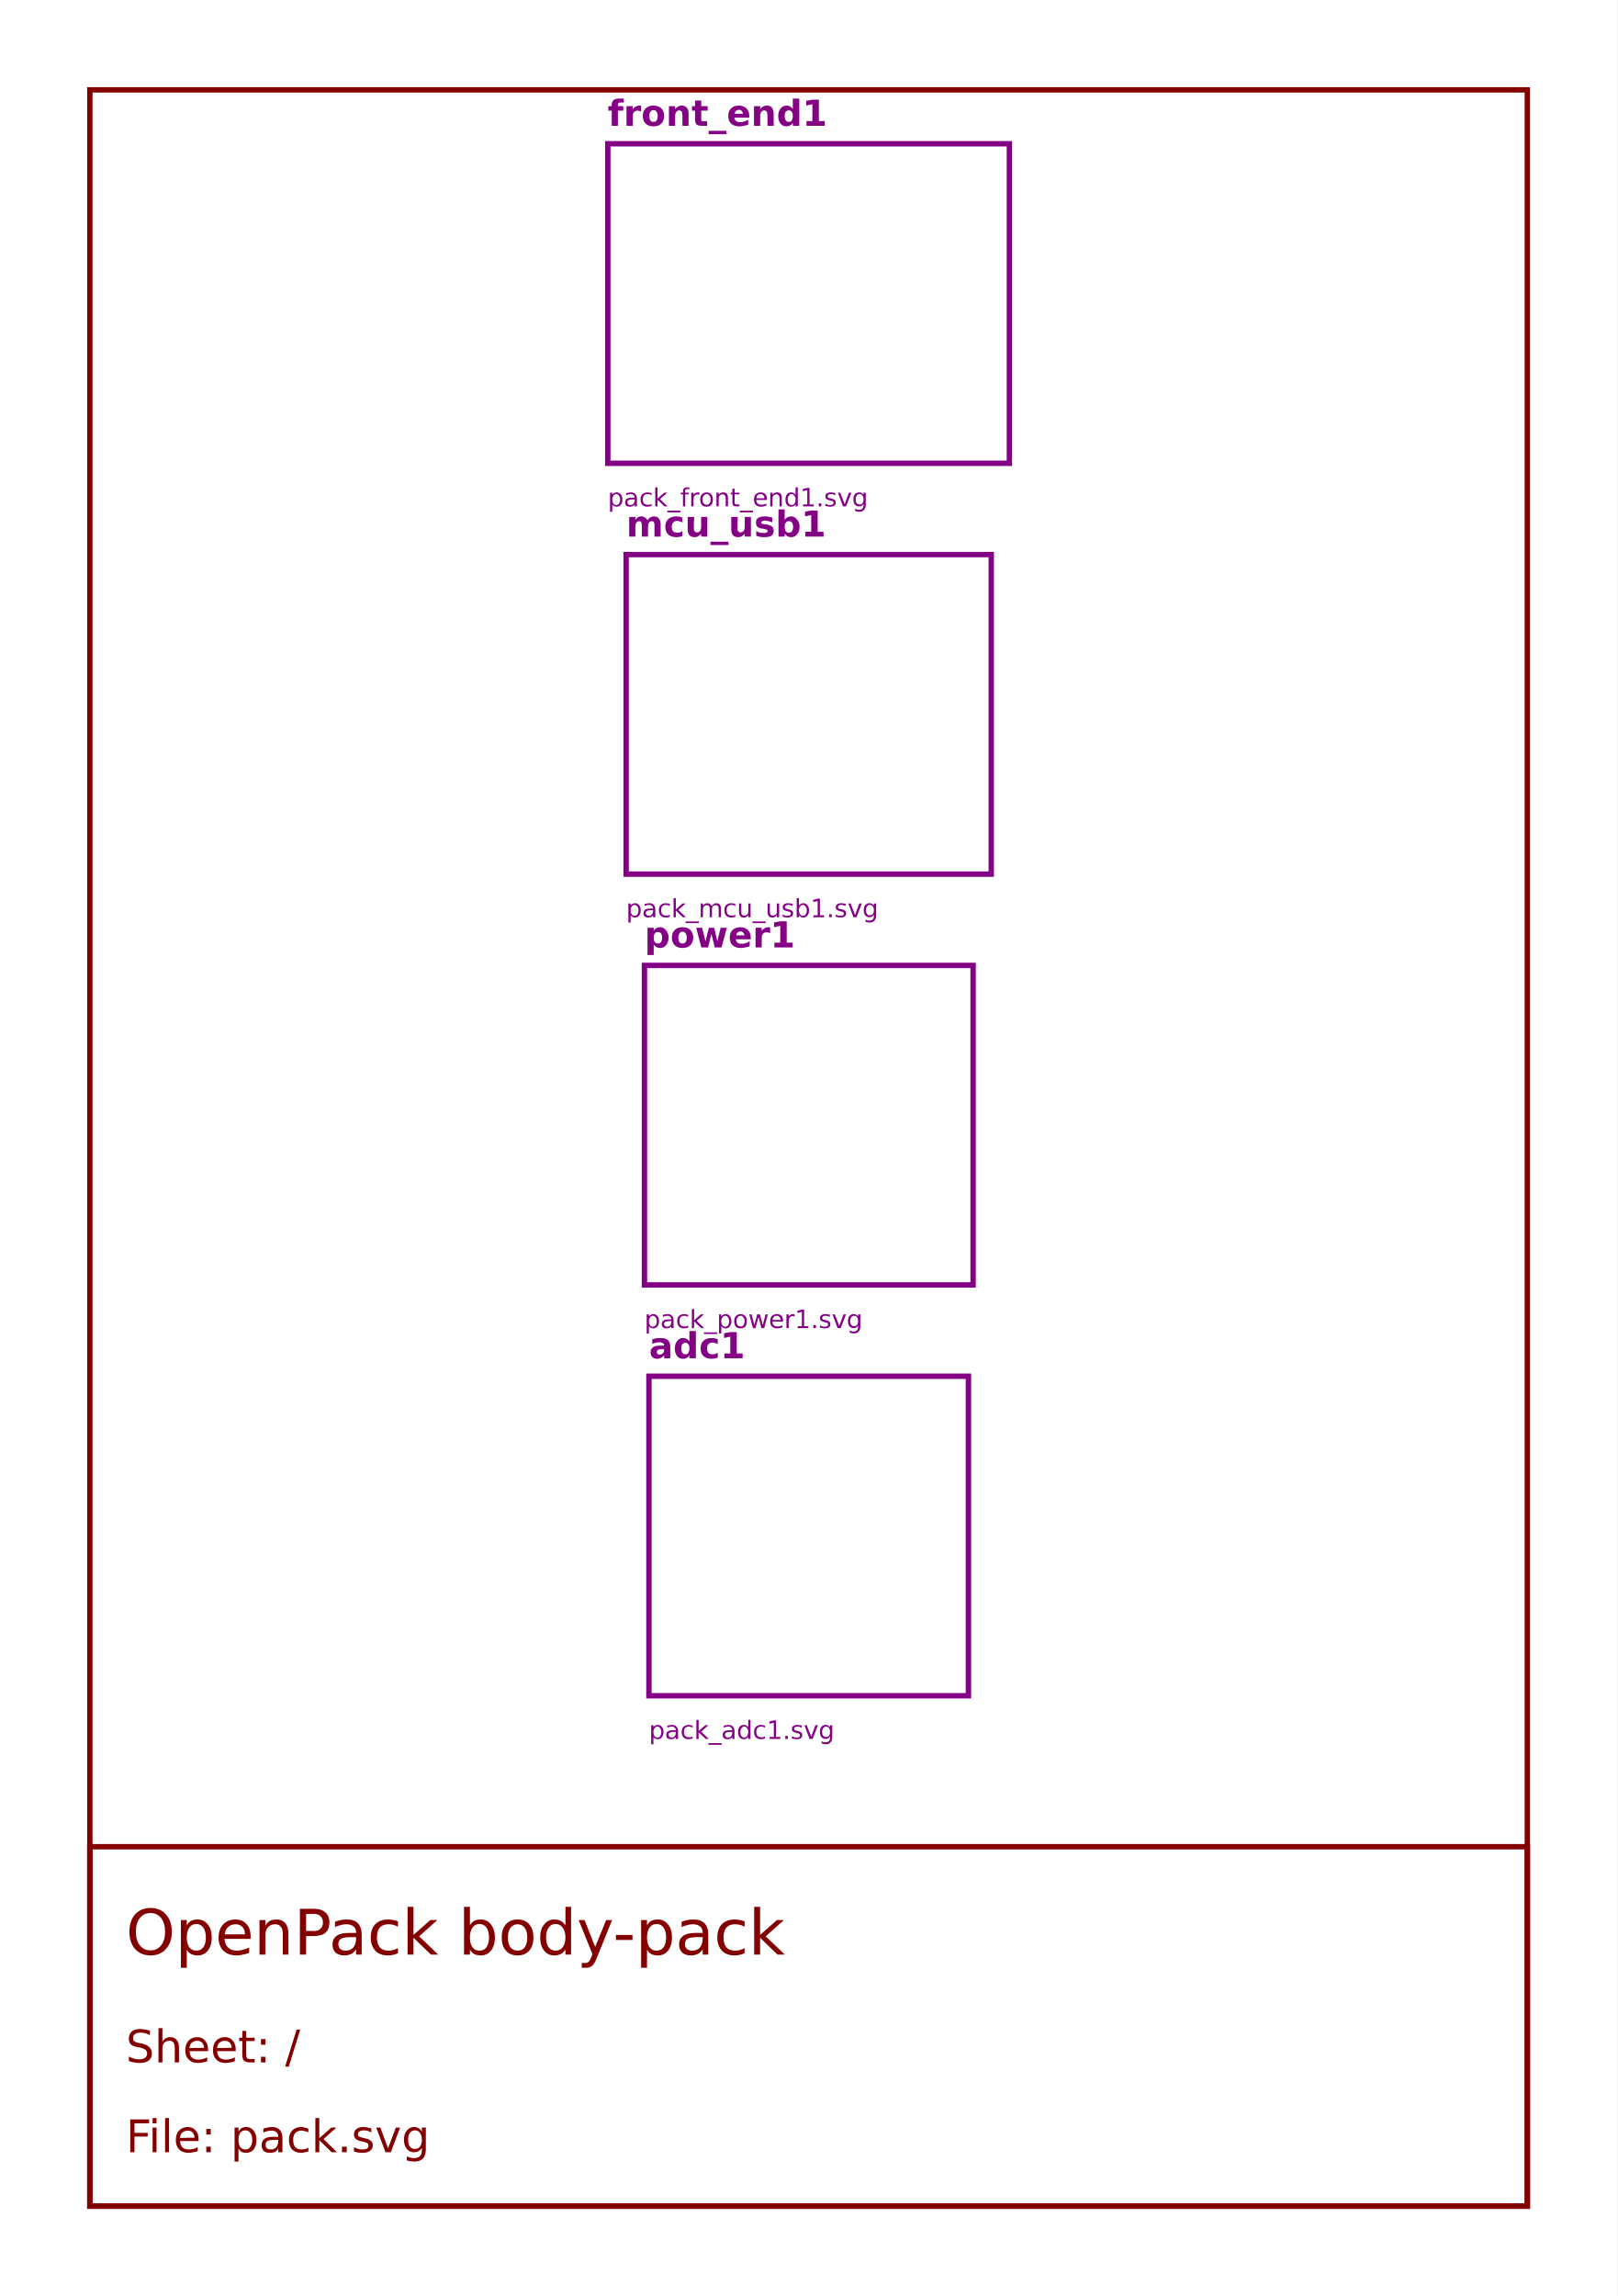
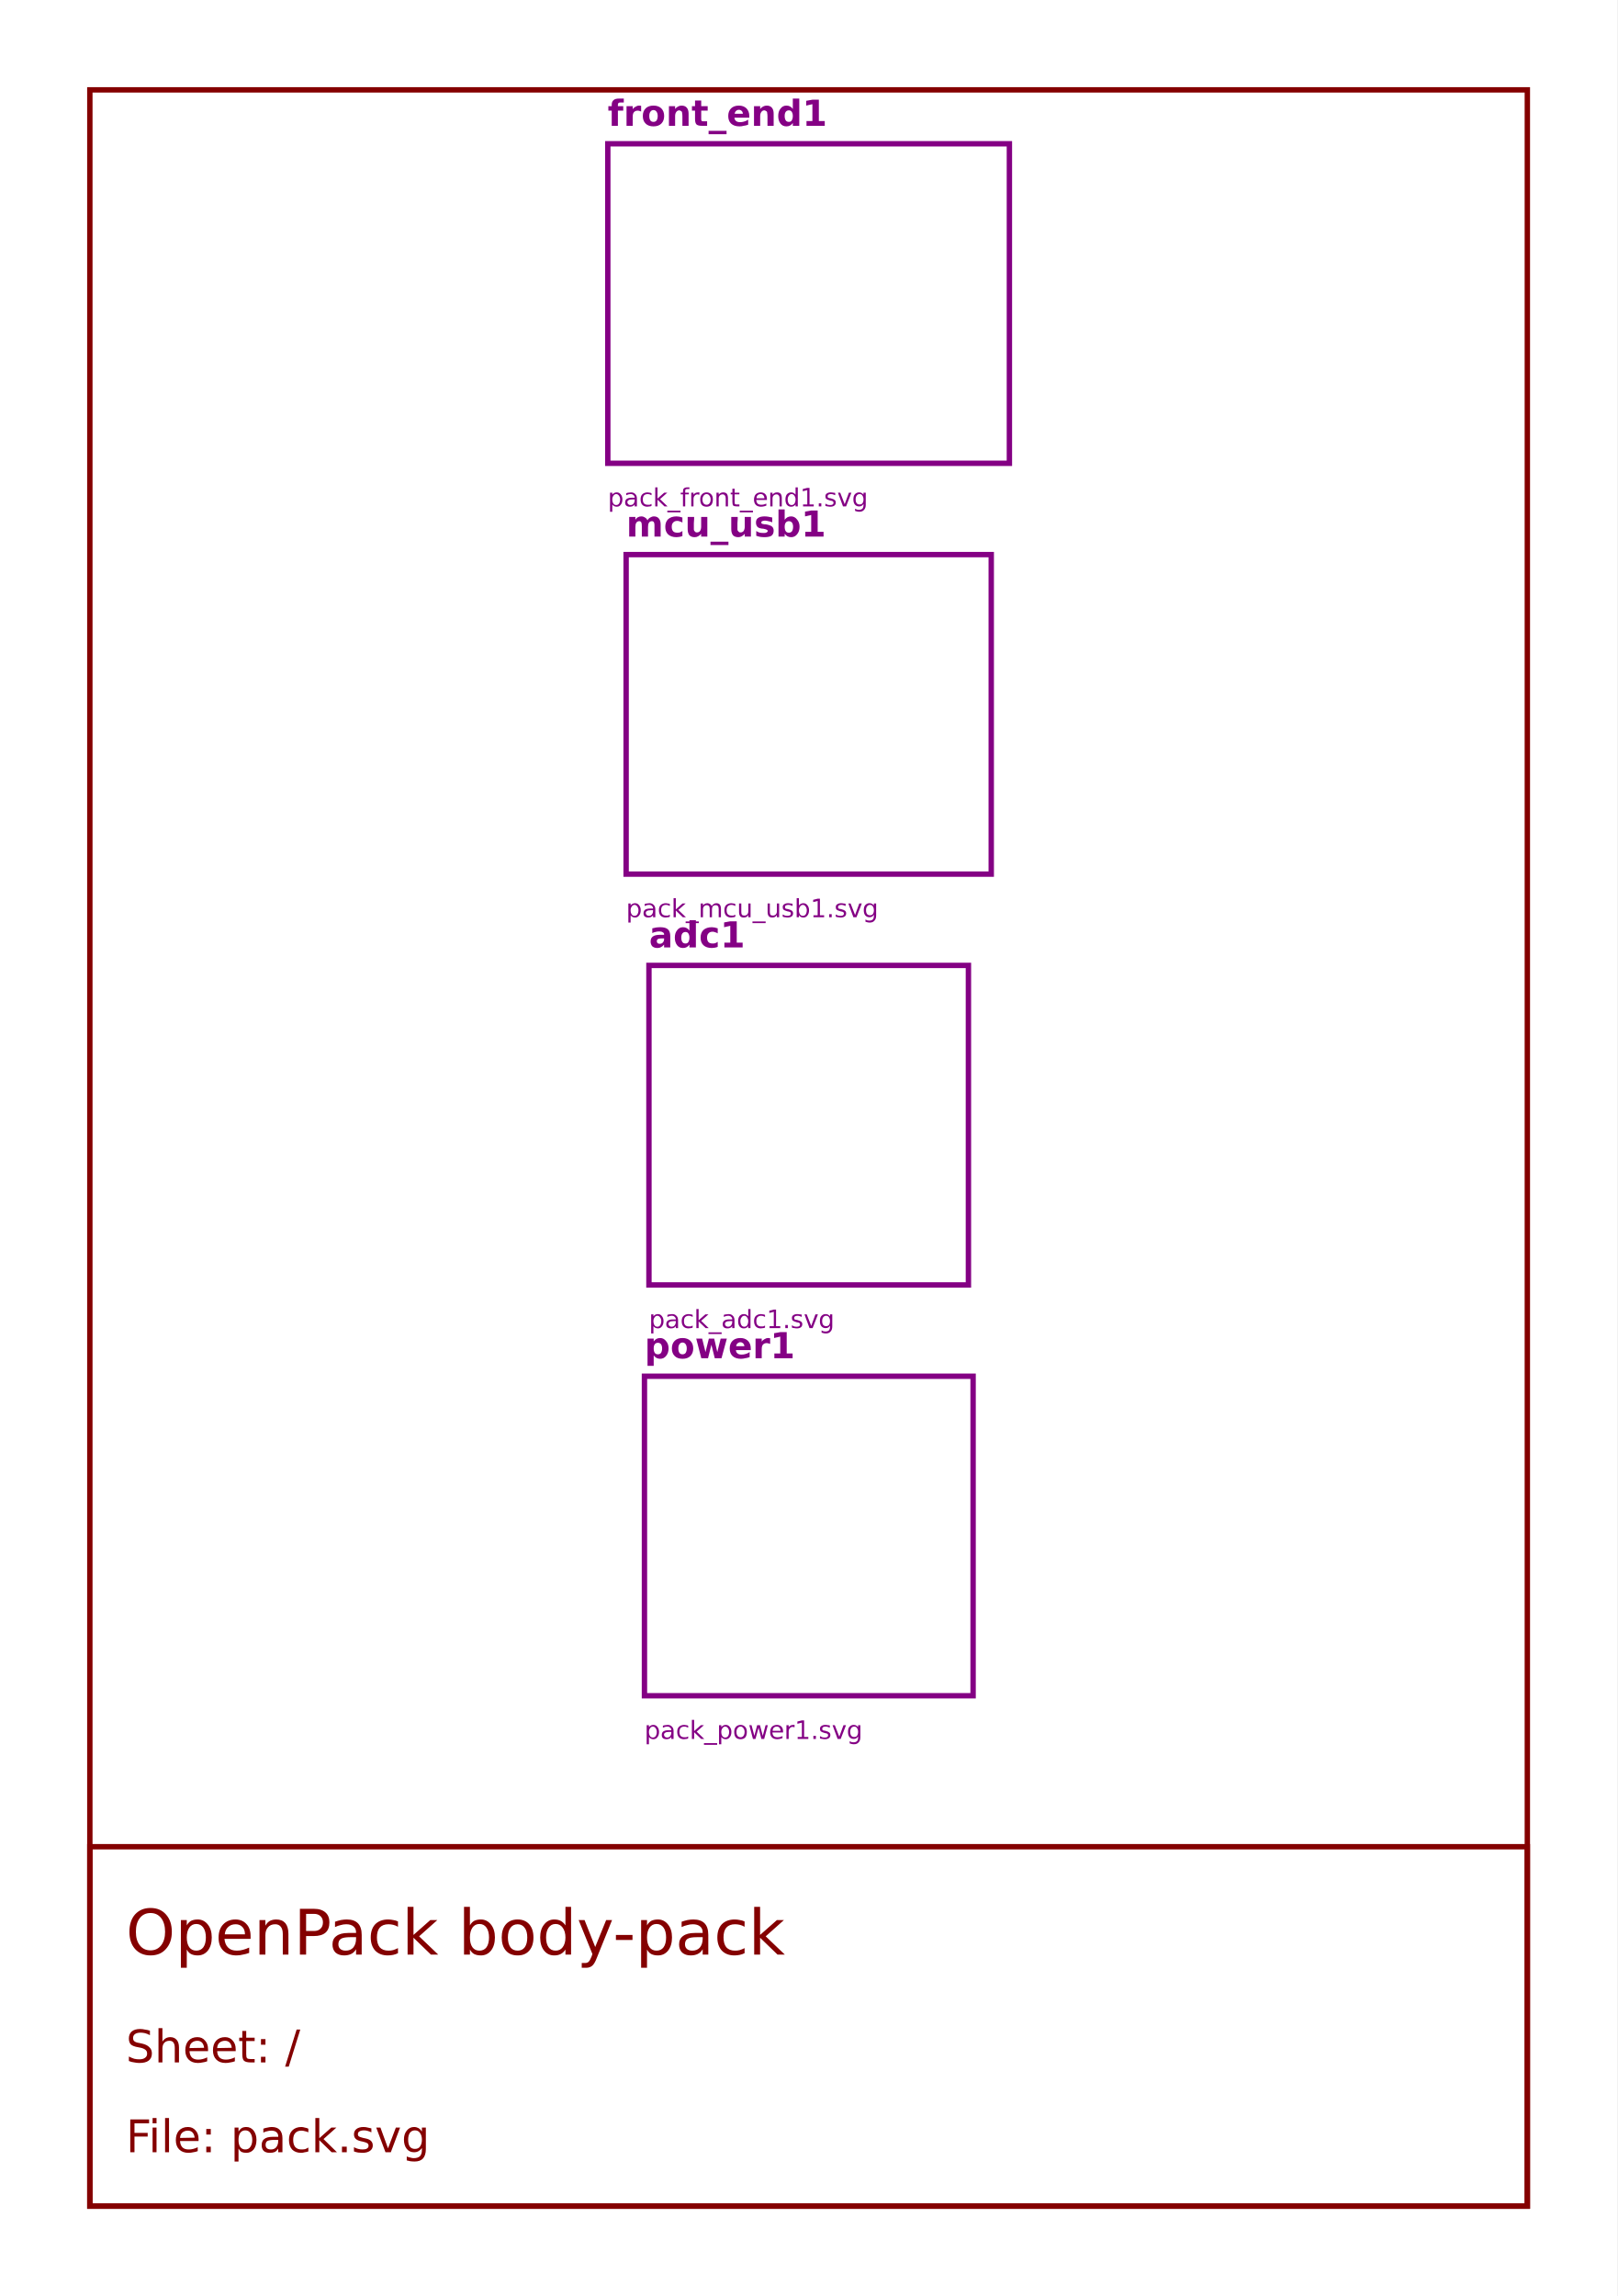
<svg xmlns="http://www.w3.org/2000/svg" width="90.000mm" height="127.760mm" viewBox="0 0 90.000 127.760">
  <style>
  text { font-family: "DejaVu Sans", Verdana, Arial, sans-serif; }
  a { cursor: pointer; }
  g.sheet:hover rect { stroke-width: 0.6; }
</style>
  <rect width="90.000" height="127.760" style="fill:#FFFFFF" />
  <g class="frame">
    <rect x="5.0" y="5.000" width="80.000" height="117.760" style="stroke:#840000; stroke-width:0.3; fill:none" />
    <rect x="5.000" y="102.760" width="80.0" height="20.0" style="stroke:#840000; stroke-width:0.3; fill:none" />
    <text x="7.000" y="108.760" style="font-size:3.5px; fill:#840000">OpenPack body-pack</text>
    <text x="7.000" y="114.760" style="font-size:2.5px; fill:#840000">Sheet: /</text>
    <text x="7.000" y="119.760" style="font-size:2.5px; fill:#840000">File: pack.svg</text>
  </g>
  <g transform="translate(-103.585 -54.230)">
    <a href="pack_power1.svg" target="_top">
      <g class="sheet">
-         <rect x="139.450" y="107.950" width="18.290" height="17.780" style="stroke:#840084; stroke-width:0.3; fill:#FFFFFF" />
-         <text x="139.450" y="106.950" style="font-size:2.0px; fill:#840084; font-weight:bold" text-anchor="start">power1</text>
-         <text x="139.450" y="128.130" style="font-size:1.4px; fill:#840084" text-anchor="start">pack_power1.svg</text>
+         <rect x="139.450" y="130.810" width="18.290" height="17.780" style="stroke:#840084; stroke-width:0.3; fill:#FFFFFF" />
+         <text x="139.450" y="129.810" style="font-size:2.0px; fill:#840084; font-weight:bold" text-anchor="start">power1</text>
+         <text x="139.450" y="150.990" style="font-size:1.4px; fill:#840084" text-anchor="start">pack_power1.svg</text>
      </g>
    </a>
    <a href="pack_front_end1.svg" target="_top">
      <g class="sheet">
        <rect x="137.410" y="62.230" width="22.350" height="17.780" style="stroke:#840084; stroke-width:0.3; fill:#FFFFFF" />
        <text x="137.410" y="61.230" style="font-size:2.0px; fill:#840084; font-weight:bold" text-anchor="start">front_end1</text>
        <text x="137.410" y="82.410" style="font-size:1.4px; fill:#840084" text-anchor="start">pack_front_end1.svg</text>
      </g>
    </a>
    <a href="pack_adc1.svg" target="_top">
      <g class="sheet">
-         <rect x="139.700" y="130.810" width="17.780" height="17.780" style="stroke:#840084; stroke-width:0.3; fill:#FFFFFF" />
-         <text x="139.700" y="129.810" style="font-size:2.0px; fill:#840084; font-weight:bold" text-anchor="start">adc1</text>
-         <text x="139.700" y="150.990" style="font-size:1.4px; fill:#840084" text-anchor="start">pack_adc1.svg</text>
+         <rect x="139.700" y="107.950" width="17.780" height="17.780" style="stroke:#840084; stroke-width:0.3; fill:#FFFFFF" />
+         <text x="139.700" y="106.950" style="font-size:2.0px; fill:#840084; font-weight:bold" text-anchor="start">adc1</text>
+         <text x="139.700" y="128.130" style="font-size:1.4px; fill:#840084" text-anchor="start">pack_adc1.svg</text>
      </g>
    </a>
    <a href="pack_mcu_usb1.svg" target="_top">
      <g class="sheet">
        <rect x="138.430" y="85.090" width="20.320" height="17.780" style="stroke:#840084; stroke-width:0.3; fill:#FFFFFF" />
        <text x="138.430" y="84.090" style="font-size:2.0px; fill:#840084; font-weight:bold" text-anchor="start">mcu_usb1</text>
        <text x="138.430" y="105.270" style="font-size:1.4px; fill:#840084" text-anchor="start">pack_mcu_usb1.svg</text>
      </g>
    </a>
  </g>
</svg>
